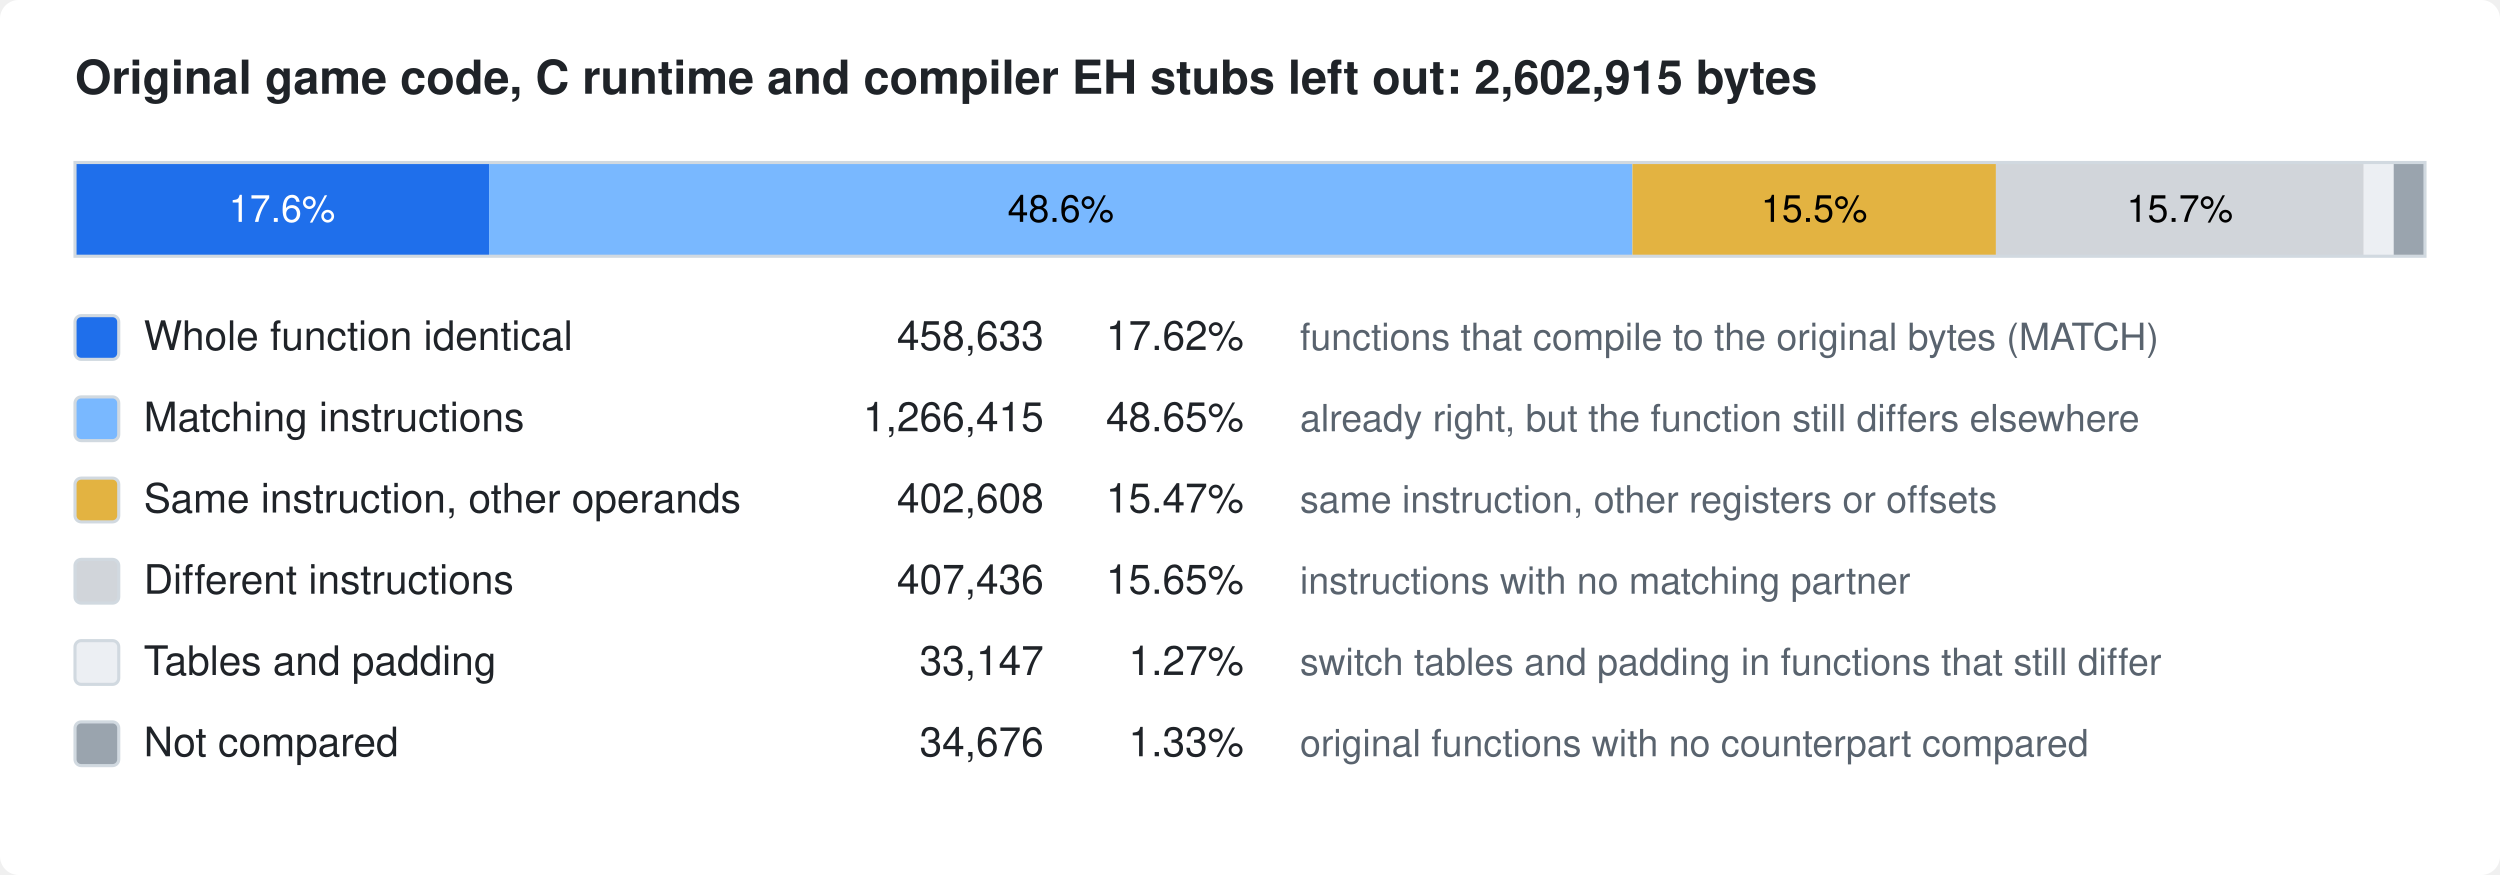
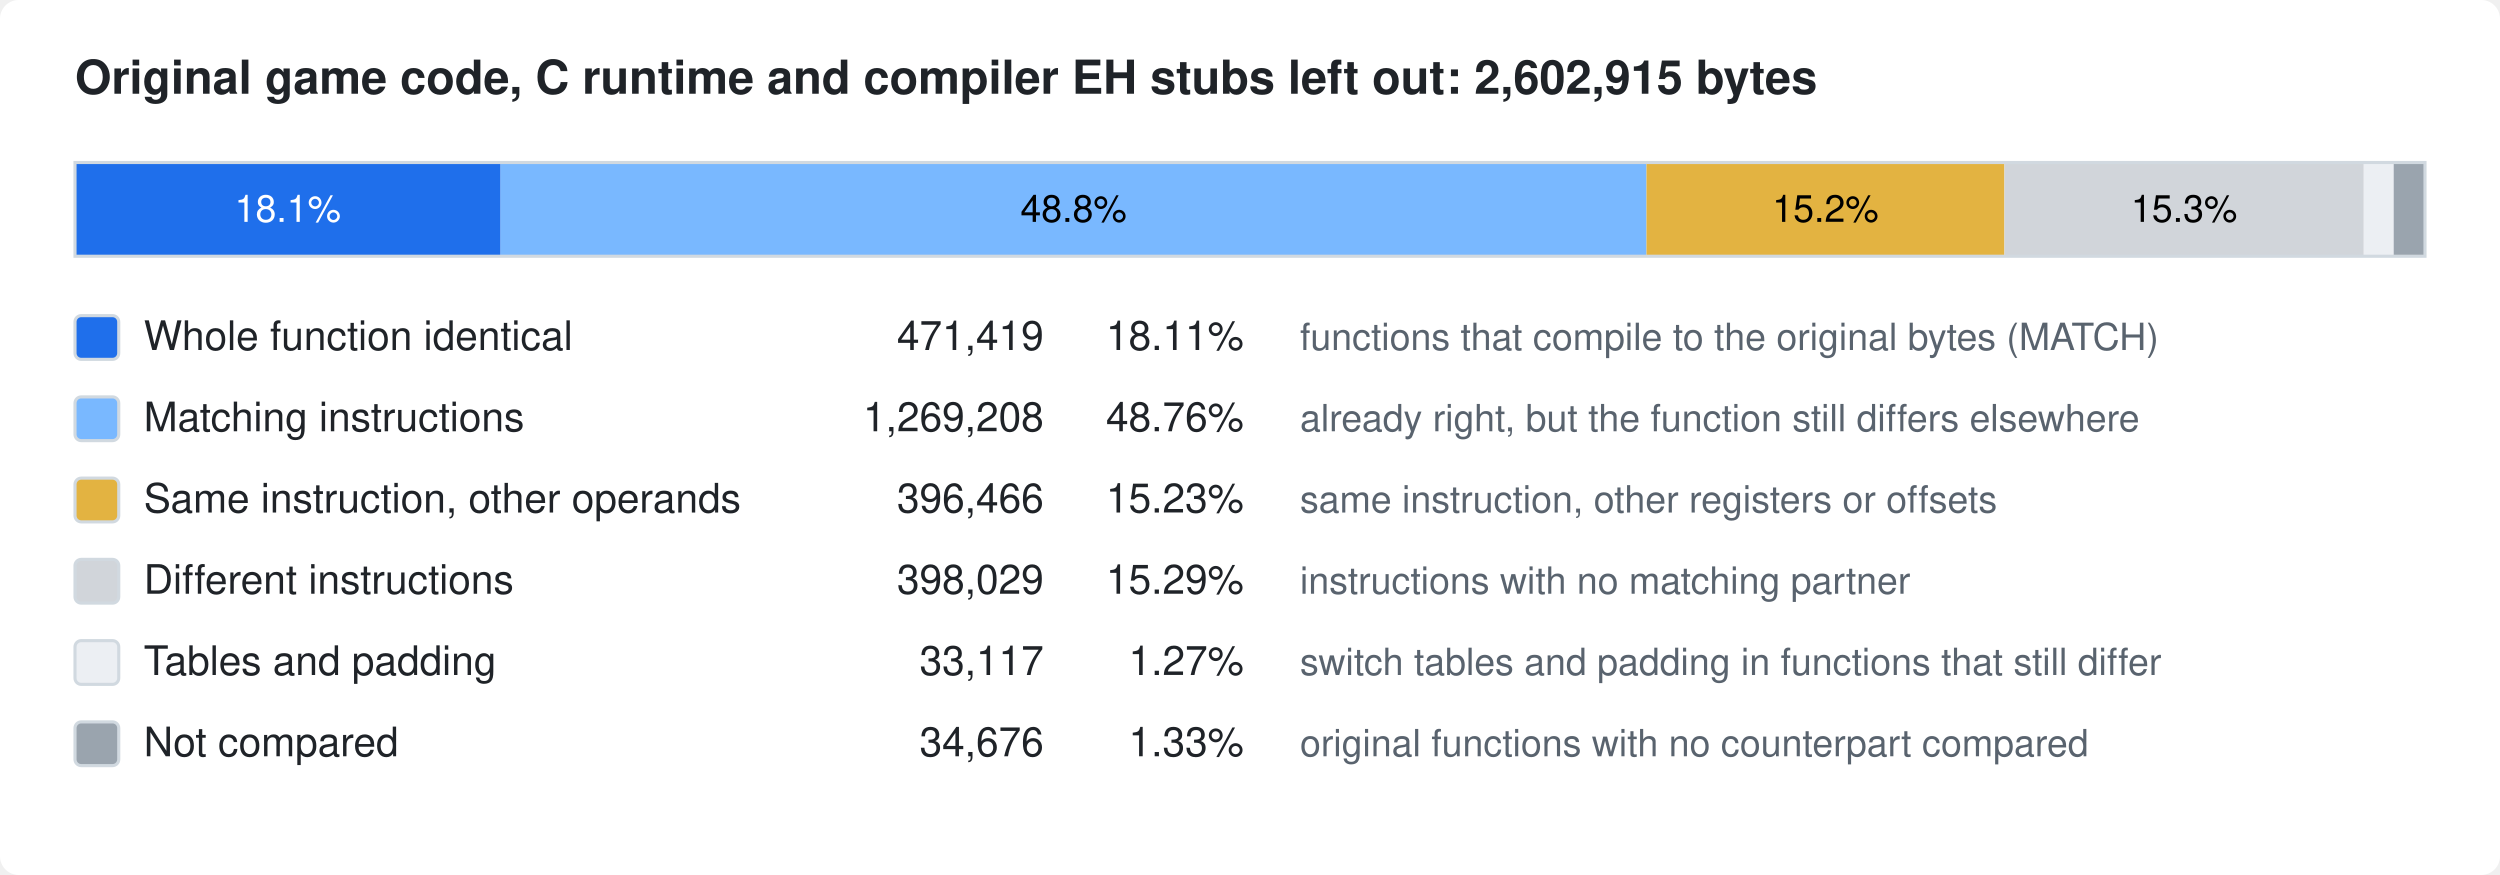
<svg xmlns="http://www.w3.org/2000/svg" width="800" height="280" viewBox="0 0 800 280" font-family="system-ui, -apple-system, Segoe UI, Helvetica, Arial, sans-serif">
  <rect width="800" height="280" rx="6" fill="#ffffff" />
  <text x="24" y="30" font-size="15" font-weight="600" fill="#1f2328">Original game code, C runtime and compiler EH stubs left out: 2,602,915 bytes</text>
-   <rect x="24.00" y="52" width="132.50" height="30" fill="#1f6feb" />
-   <text x="90.25" y="71" font-size="12" text-anchor="middle" fill="#ffffff">17.6%</text>
-   <rect x="156.50" y="52" width="365.88" height="30" fill="#79b8ff" />
-   <text x="339.44" y="71" font-size="12" text-anchor="middle" fill="#000000">48.6%</text>
-   <rect x="522.38" y="52" width="116.32" height="30" fill="#e3b341" />
-   <text x="580.54" y="71" font-size="12" text-anchor="middle" fill="#000000">15.5%</text>
-   <rect x="638.69" y="52" width="117.71" height="30" fill="#d1d5da" />
-   <text x="697.55" y="71" font-size="12" text-anchor="middle" fill="#000000">15.7%</text>
-   <rect x="756.41" y="52" width="9.58" height="30" fill="#eceff3" />
+   <rect x="24.00" y="52" width="136.20" height="30" fill="#1f6feb" />
+   <text x="92.10" y="71" font-size="12" text-anchor="middle" fill="#ffffff">18.1%</text>
+   <rect x="160.20" y="52" width="366.68" height="30" fill="#79b8ff" />
+   <text x="343.54" y="71" font-size="12" text-anchor="middle" fill="#000000">48.8%</text>
+   <rect x="526.88" y="52" width="114.54" height="30" fill="#e3b341" />
+   <text x="584.15" y="71" font-size="12" text-anchor="middle" fill="#000000">15.2%</text>
+   <rect x="641.42" y="52" width="114.99" height="30" fill="#d1d5da" />
+   <text x="698.92" y="71" font-size="12" text-anchor="middle" fill="#000000">15.3%</text>
+   <rect x="756.41" y="52" width="9.57" height="30" fill="#eceff3" />
  <rect x="765.98" y="52" width="10.02" height="30" fill="#9aa4ae" />
  <rect x="24" y="52" width="752" height="30" fill="none" stroke="#d1d9e0" />
  <rect x="24" y="101" width="14" height="14" rx="2" fill="#1f6feb" stroke="#d1d9e0" />
  <text x="46" y="112" font-size="13" fill="#1f2328">Whole function identical</text>
-   <text x="334" y="112" font-size="13" text-anchor="end" fill="#1f2328">458,633</text>
-   <text x="398" y="112" font-size="13" text-anchor="end" fill="#1f2328">17.62%</text>
+   <text x="334" y="112" font-size="13" text-anchor="end" fill="#1f2328">471,419</text>
+   <text x="398" y="112" font-size="13" text-anchor="end" fill="#1f2328">18.11%</text>
  <text x="416" y="112" font-size="12" fill="#59636e">functions that compile to the original bytes (MATCH)</text>
  <rect x="24" y="127" width="14" height="14" rx="2" fill="#79b8ff" stroke="#d1d9e0" />
  <text x="46" y="138" font-size="13" fill="#1f2328">Matching instructions</text>
-   <text x="334" y="138" font-size="13" text-anchor="end" fill="#1f2328">1,266,415</text>
-   <text x="398" y="138" font-size="13" text-anchor="end" fill="#1f2328">48.65%</text>
+   <text x="334" y="138" font-size="13" text-anchor="end" fill="#1f2328">1,269,208</text>
+   <text x="398" y="138" font-size="13" text-anchor="end" fill="#1f2328">48.76%</text>
  <text x="416" y="138" font-size="12" fill="#59636e">already right, but the function still differs elsewhere</text>
  <rect x="24" y="153" width="14" height="14" rx="2" fill="#e3b341" stroke="#d1d9e0" />
  <text x="46" y="164" font-size="13" fill="#1f2328">Same instruction, other operands</text>
-   <text x="334" y="164" font-size="13" text-anchor="end" fill="#1f2328">402,608</text>
-   <text x="398" y="164" font-size="13" text-anchor="end" fill="#1f2328">15.47%</text>
+   <text x="334" y="164" font-size="13" text-anchor="end" fill="#1f2328">396,466</text>
+   <text x="398" y="164" font-size="13" text-anchor="end" fill="#1f2328">15.23%</text>
  <text x="416" y="164" font-size="12" fill="#59636e">same instruction, other registers or offsets</text>
  <rect x="24" y="179" width="14" height="14" rx="2" fill="#d1d5da" stroke="#d1d9e0" />
  <text x="46" y="190" font-size="13" fill="#1f2328">Different instructions</text>
-   <text x="334" y="190" font-size="13" text-anchor="end" fill="#1f2328">407,436</text>
-   <text x="398" y="190" font-size="13" text-anchor="end" fill="#1f2328">15.65%</text>
+   <text x="334" y="190" font-size="13" text-anchor="end" fill="#1f2328">398,029</text>
+   <text x="398" y="190" font-size="13" text-anchor="end" fill="#1f2328">15.29%</text>
  <text x="416" y="190" font-size="12" fill="#59636e">instructions with no matching partner</text>
  <rect x="24" y="205" width="14" height="14" rx="2" fill="#eceff3" stroke="#d1d9e0" />
  <text x="46" y="216" font-size="13" fill="#1f2328">Tables and padding</text>
-   <text x="334" y="216" font-size="13" text-anchor="end" fill="#1f2328">33,147</text>
+   <text x="334" y="216" font-size="13" text-anchor="end" fill="#1f2328">33,117</text>
  <text x="398" y="216" font-size="13" text-anchor="end" fill="#1f2328">1.27%</text>
  <text x="416" y="216" font-size="12" fill="#59636e">switch tables and padding in functions that still differ</text>
  <rect x="24" y="231" width="14" height="14" rx="2" fill="#9aa4ae" stroke="#d1d9e0" />
  <text x="46" y="242" font-size="13" fill="#1f2328">Not compared</text>
  <text x="334" y="242" font-size="13" text-anchor="end" fill="#1f2328">34,676</text>
  <text x="398" y="242" font-size="13" text-anchor="end" fill="#1f2328">1.33%</text>
  <text x="416" y="242" font-size="12" fill="#59636e">original functions with no counterpart compared</text>
</svg>
